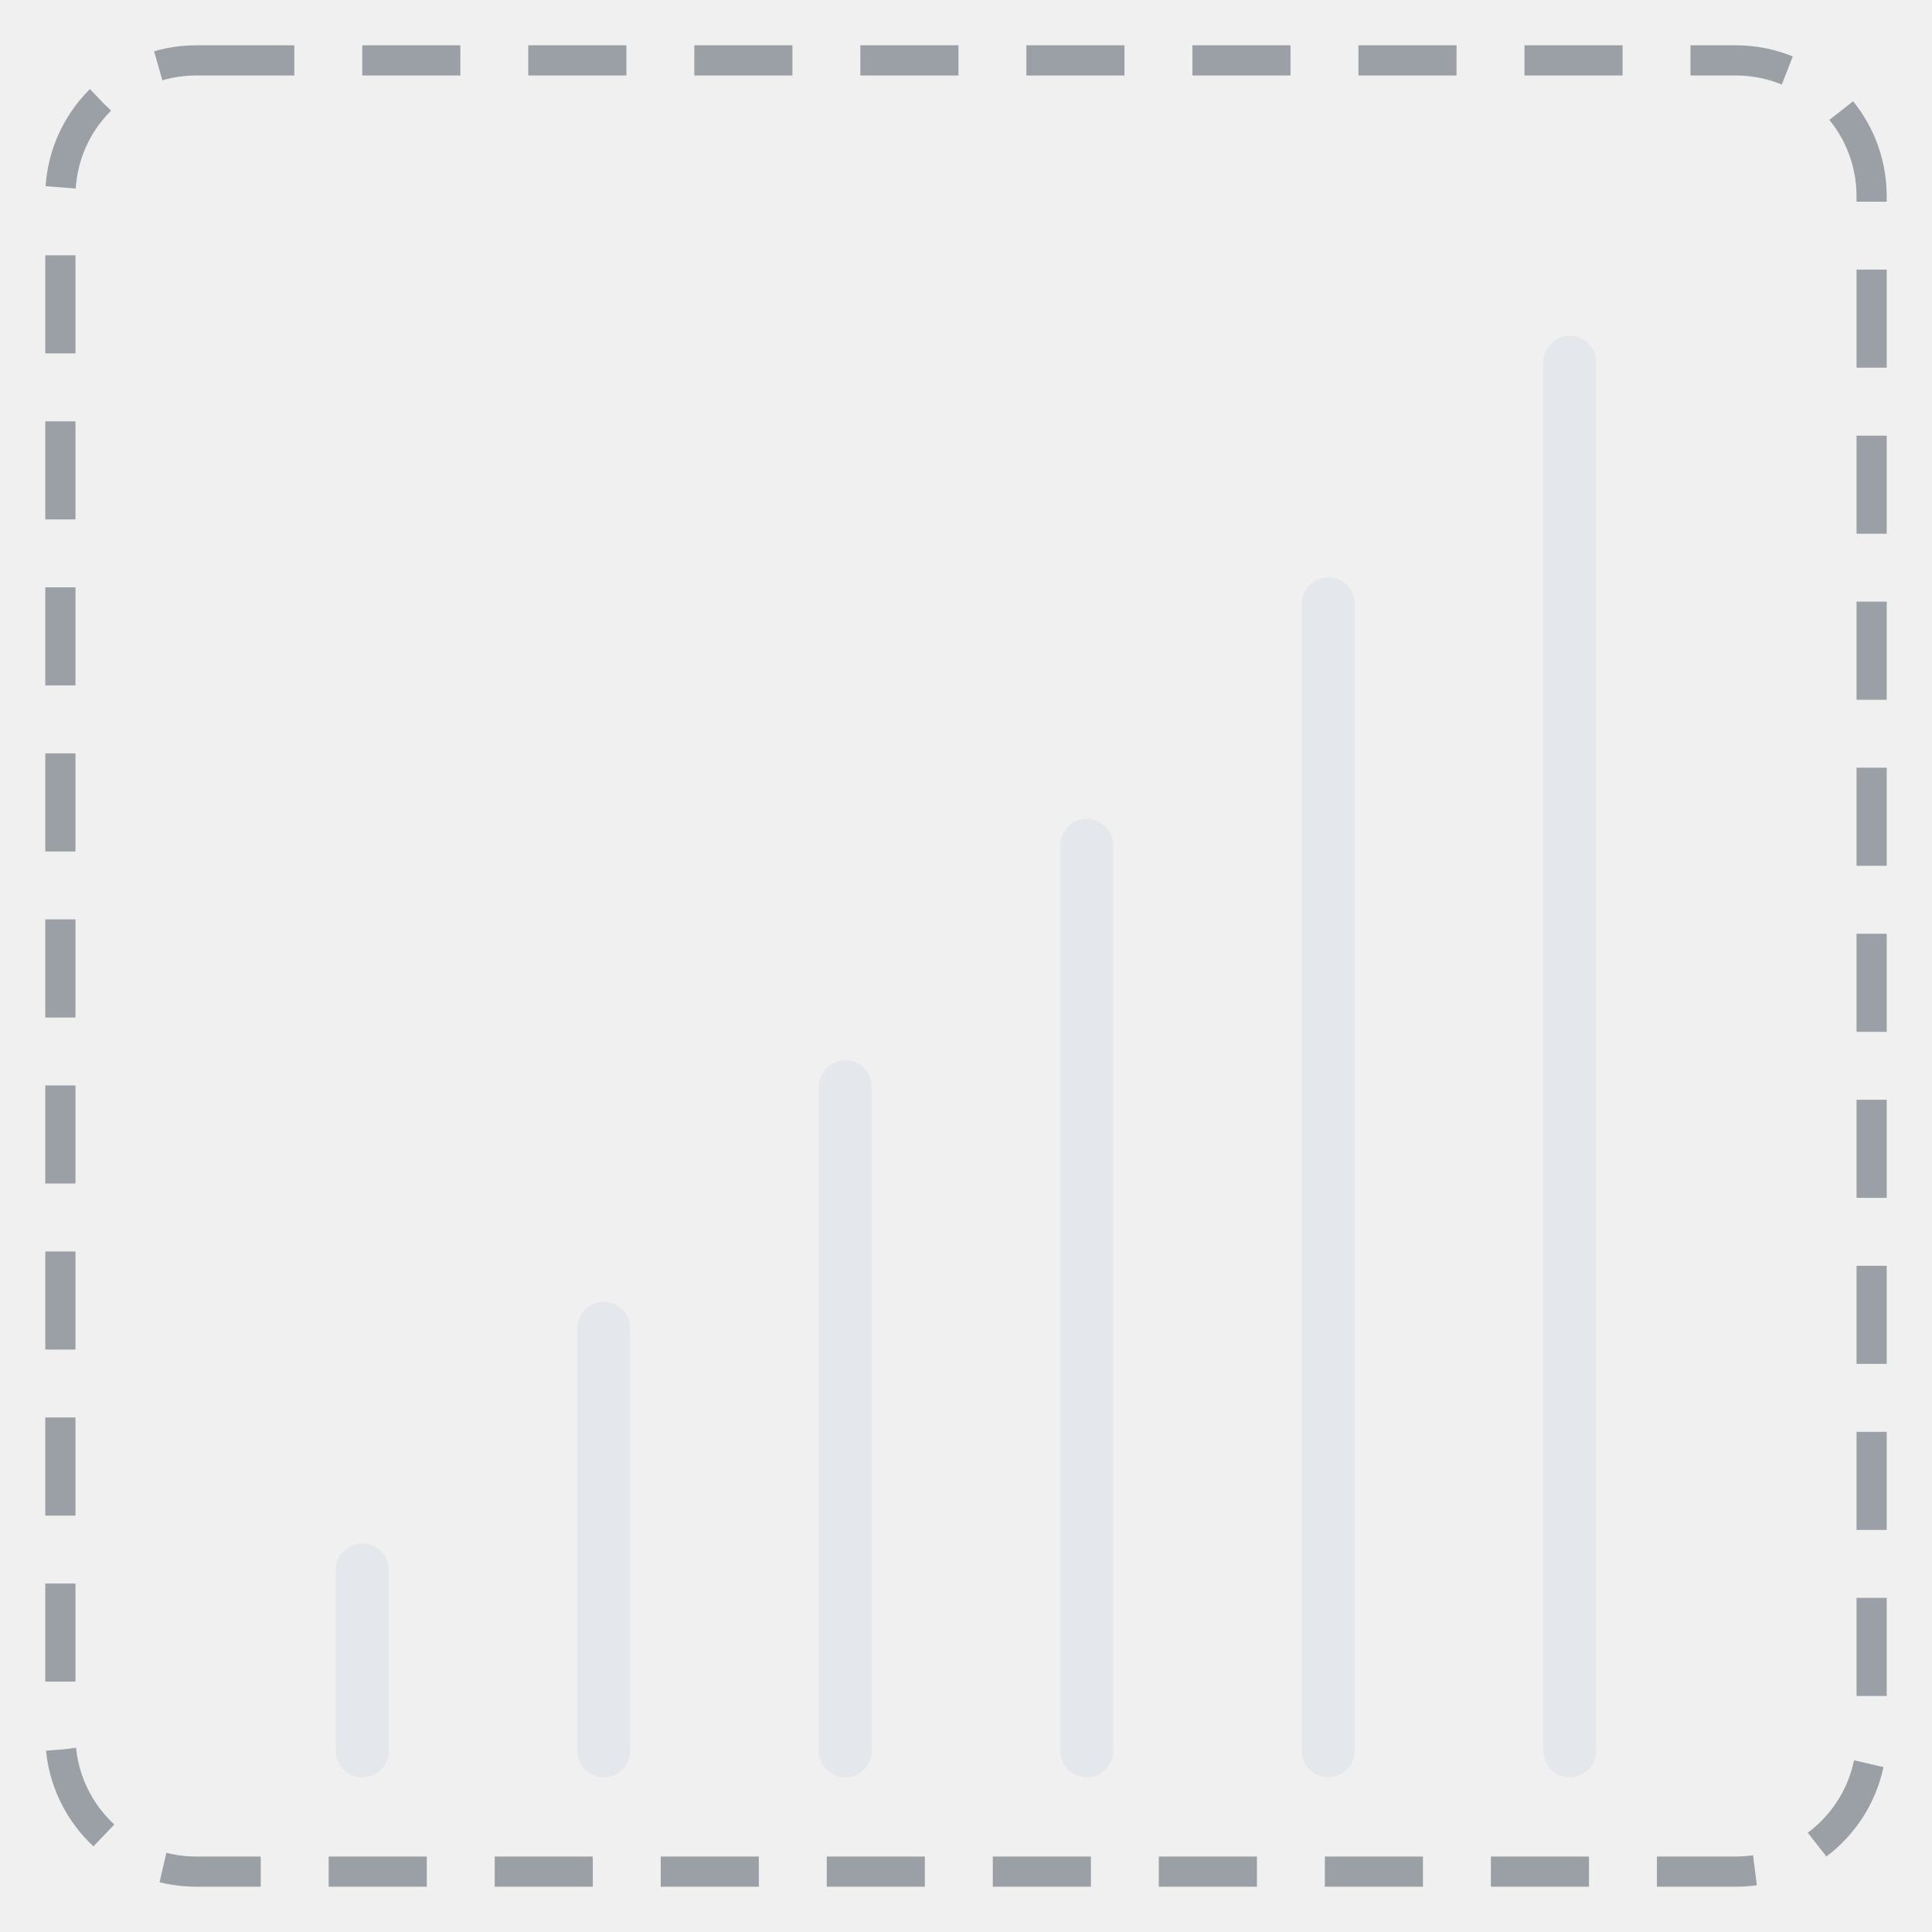
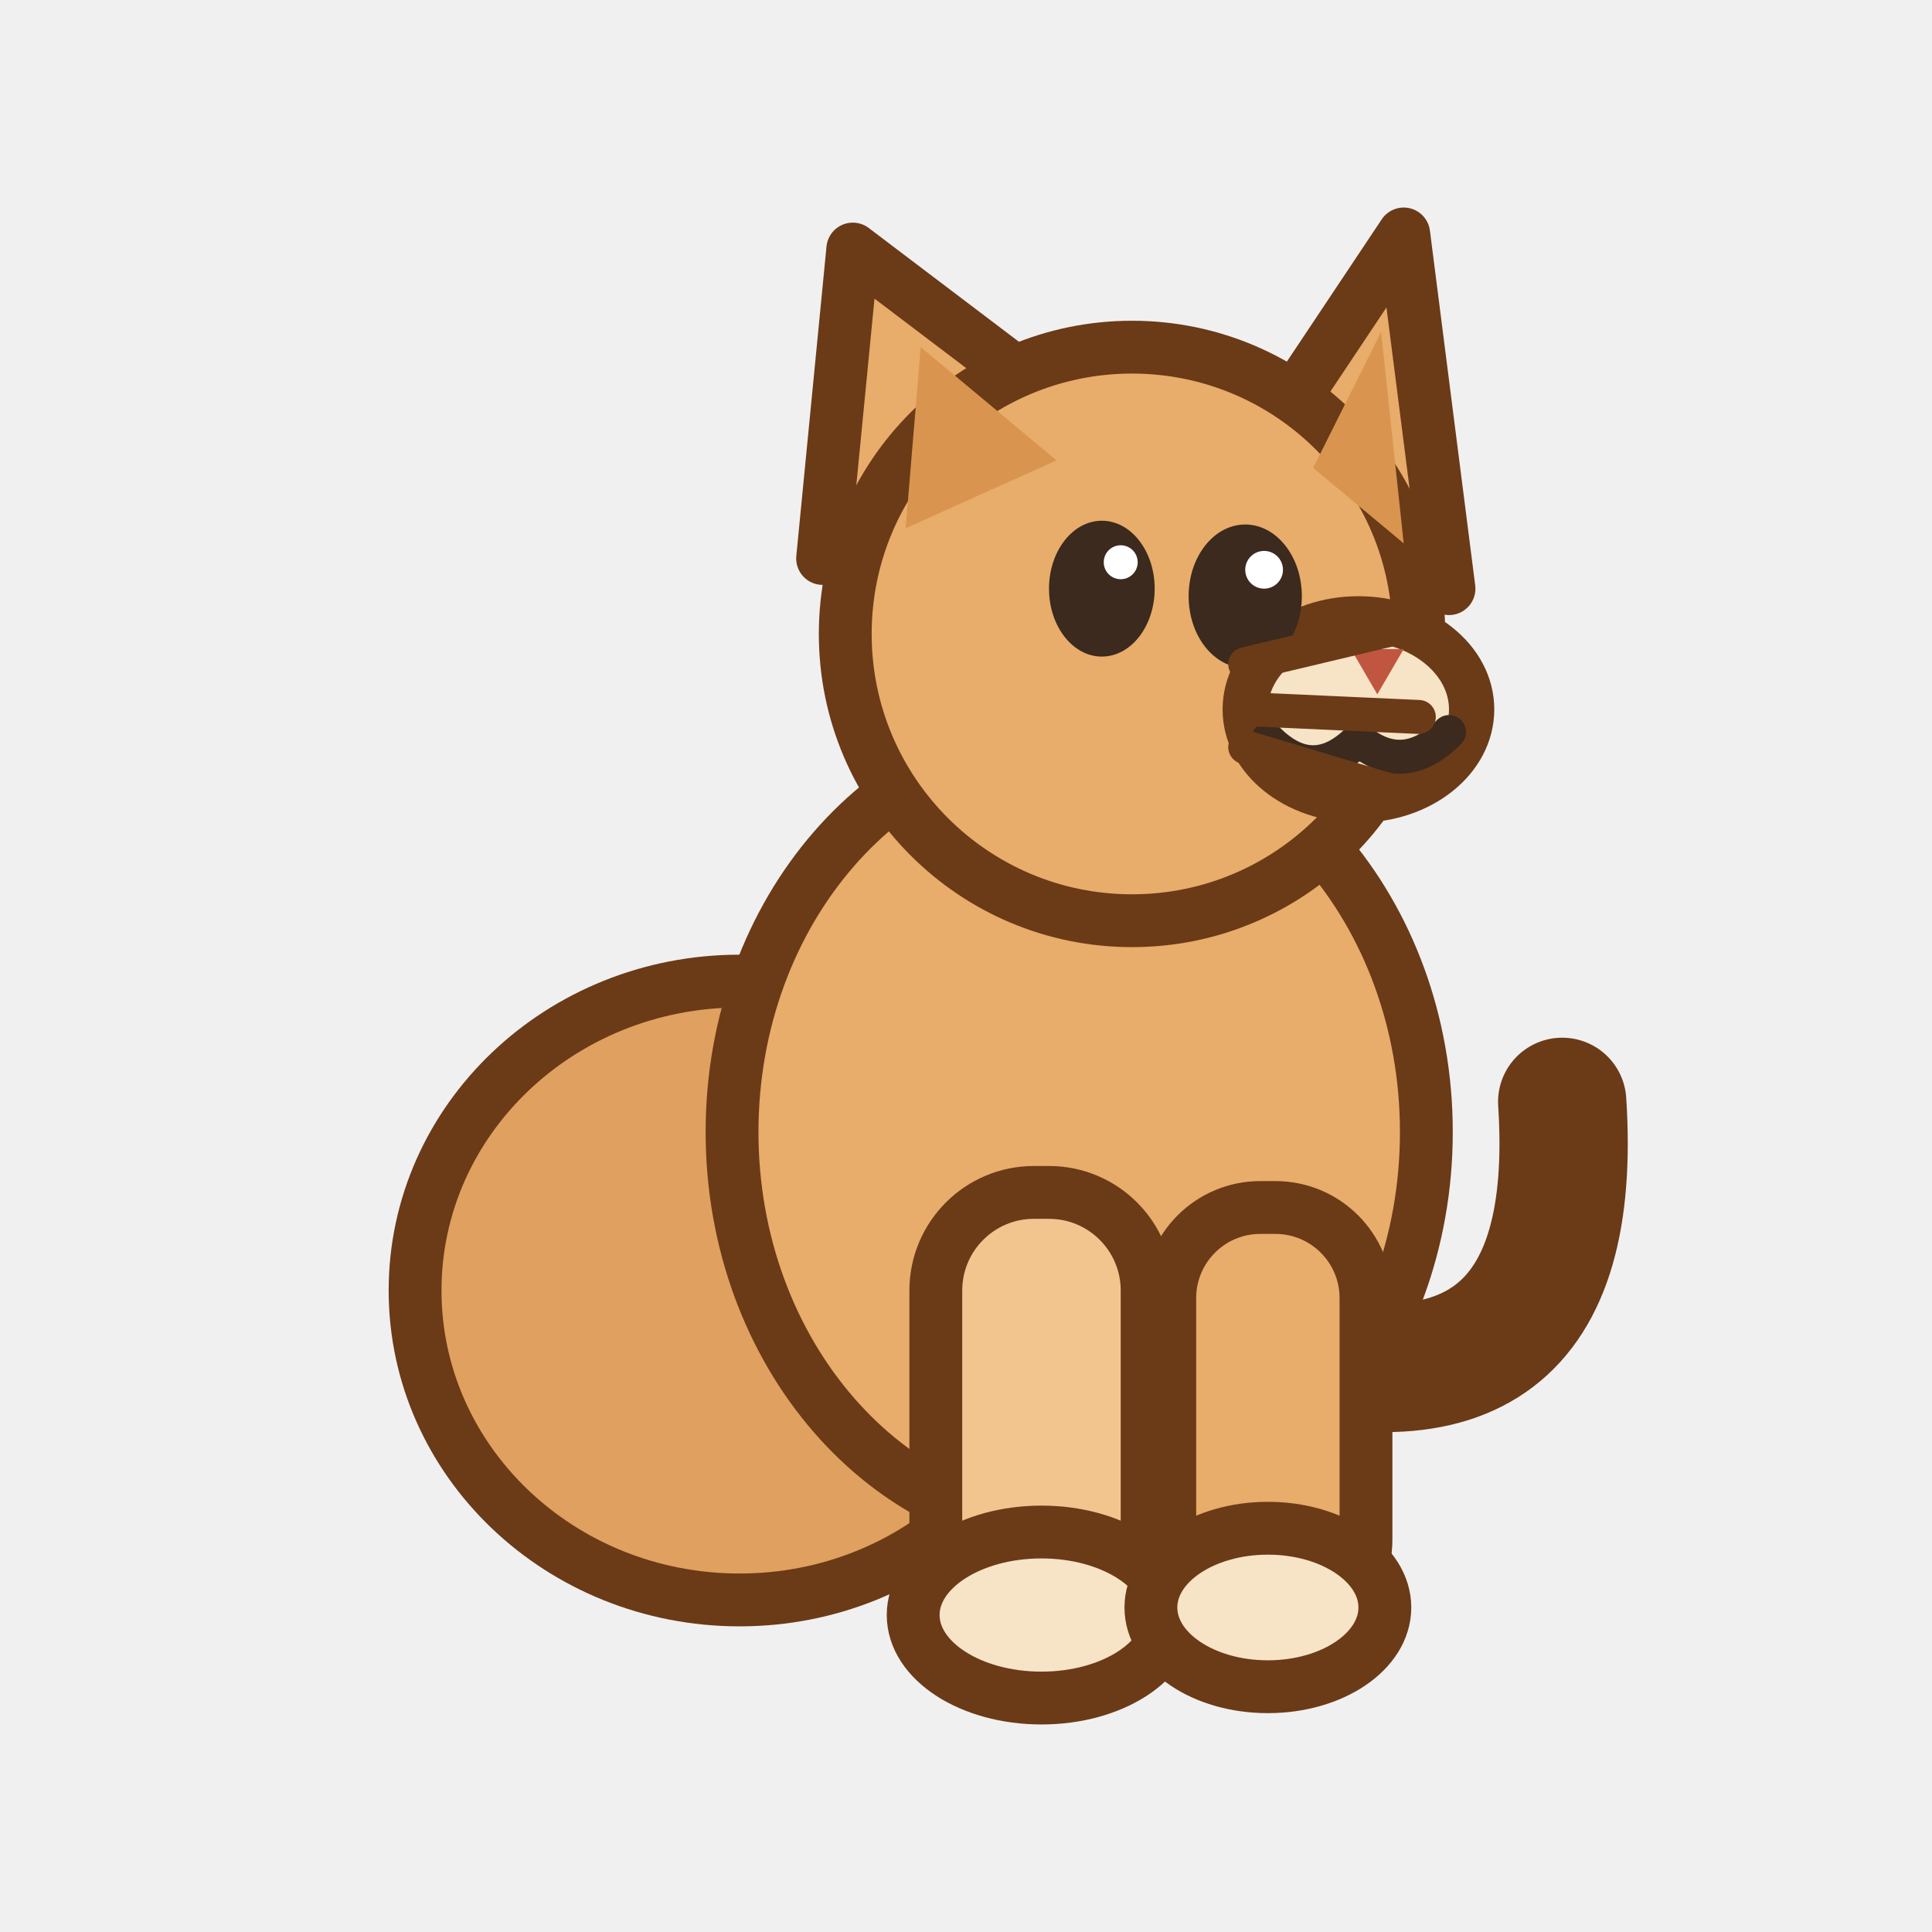
- <svg xmlns="http://www.w3.org/2000/svg" viewBox="0 0 512 512" width="512" height="512" role="img" aria-label="占位图：u1-cat">
-   <g stroke="#e4e7eb" stroke-width="14" stroke-linecap="round">
-     <line x1="96" y1="416" x2="96" y2="464" />
-     <line x1="160" y1="352" x2="160" y2="464" />
-     <line x1="224" y1="288" x2="224" y2="464" />
-     <line x1="288" y1="224" x2="288" y2="464" />
-     <line x1="352" y1="160" x2="352" y2="464" />
-     <line x1="416" y1="96" x2="416" y2="464" />
+ <svg xmlns="http://www.w3.org/2000/svg" viewBox="0 0 512 512" width="512" height="512" role="img" aria-label="猫">
+   <g stroke="#6b3a17" stroke-width="14" stroke-linejoin="round" stroke-linecap="round">
+     <path d="M 330 356 Q 420 384 414 292" fill="none" stroke-width="34" />
+     <ellipse cx="196" cy="342" rx="86" ry="82" fill="#e0a05f" />
+     <ellipse cx="286" cy="300" rx="92" ry="106" fill="#e8ac6b" />
+     <rect x="248" y="316" width="56" height="118" rx="26" fill="#f2c58e" />
+     <rect x="310" y="320" width="52" height="112" rx="24" fill="#e8ac6b" />
+     <ellipse cx="276" cy="428" rx="34" ry="22" fill="#f7e3c6" />
+     <ellipse cx="336" cy="426" rx="31" ry="21" fill="#f7e3c6" />
+     <path d="M 218 148 L 226 66 L 292 116 Z" fill="#e8ac6b" />
+     <path d="M 336 116 L 372 62 L 384 156 Z" fill="#e8ac6b" />
+     <circle cx="300" cy="168" r="76" fill="#e8ac6b" />
+     <ellipse cx="360" cy="188" rx="30" ry="24" fill="#f7e3c6" stroke-width="12" />
+     <path d="M 240 140 L 244 92 L 280 122 Z" fill="#d9954f" stroke="none" />
+     <path d="M 348 124 L 366 88 L 372 144 Z" fill="#d9954f" stroke="none" />
  </g>
-   <rect x="16" y="16" width="480" height="480" rx="36" fill="none" stroke="#9aa0a6" stroke-width="8" stroke-dasharray="26 18" />
+   <ellipse cx="330" cy="158" rx="15" ry="19" fill="#3b2a1d" />
+   <ellipse cx="292" cy="156" rx="14" ry="18" fill="#3b2a1d" />
+   <circle cx="335" cy="151" r="5" fill="#ffffff" />
+   <circle cx="297" cy="149" r="4.5" fill="#ffffff" />
+   <path d="M 358 172 L 372 172 L 365 184 Z" fill="#c0563f" />
+   <path d="M 336 196 Q 348 208 360 196 Q 372 206 384 194" fill="none" stroke="#3b2a1d" stroke-width="9" stroke-linecap="round" />
+   <g fill="none" stroke="#6b3a17" stroke-width="9" stroke-linecap="round">
+     <path d="M 330 176 L 372 166" />
+     <path d="M 332 188 L 376 190" />
+     <path d="M 330 198 L 370 210" />
+   </g>
</svg>
